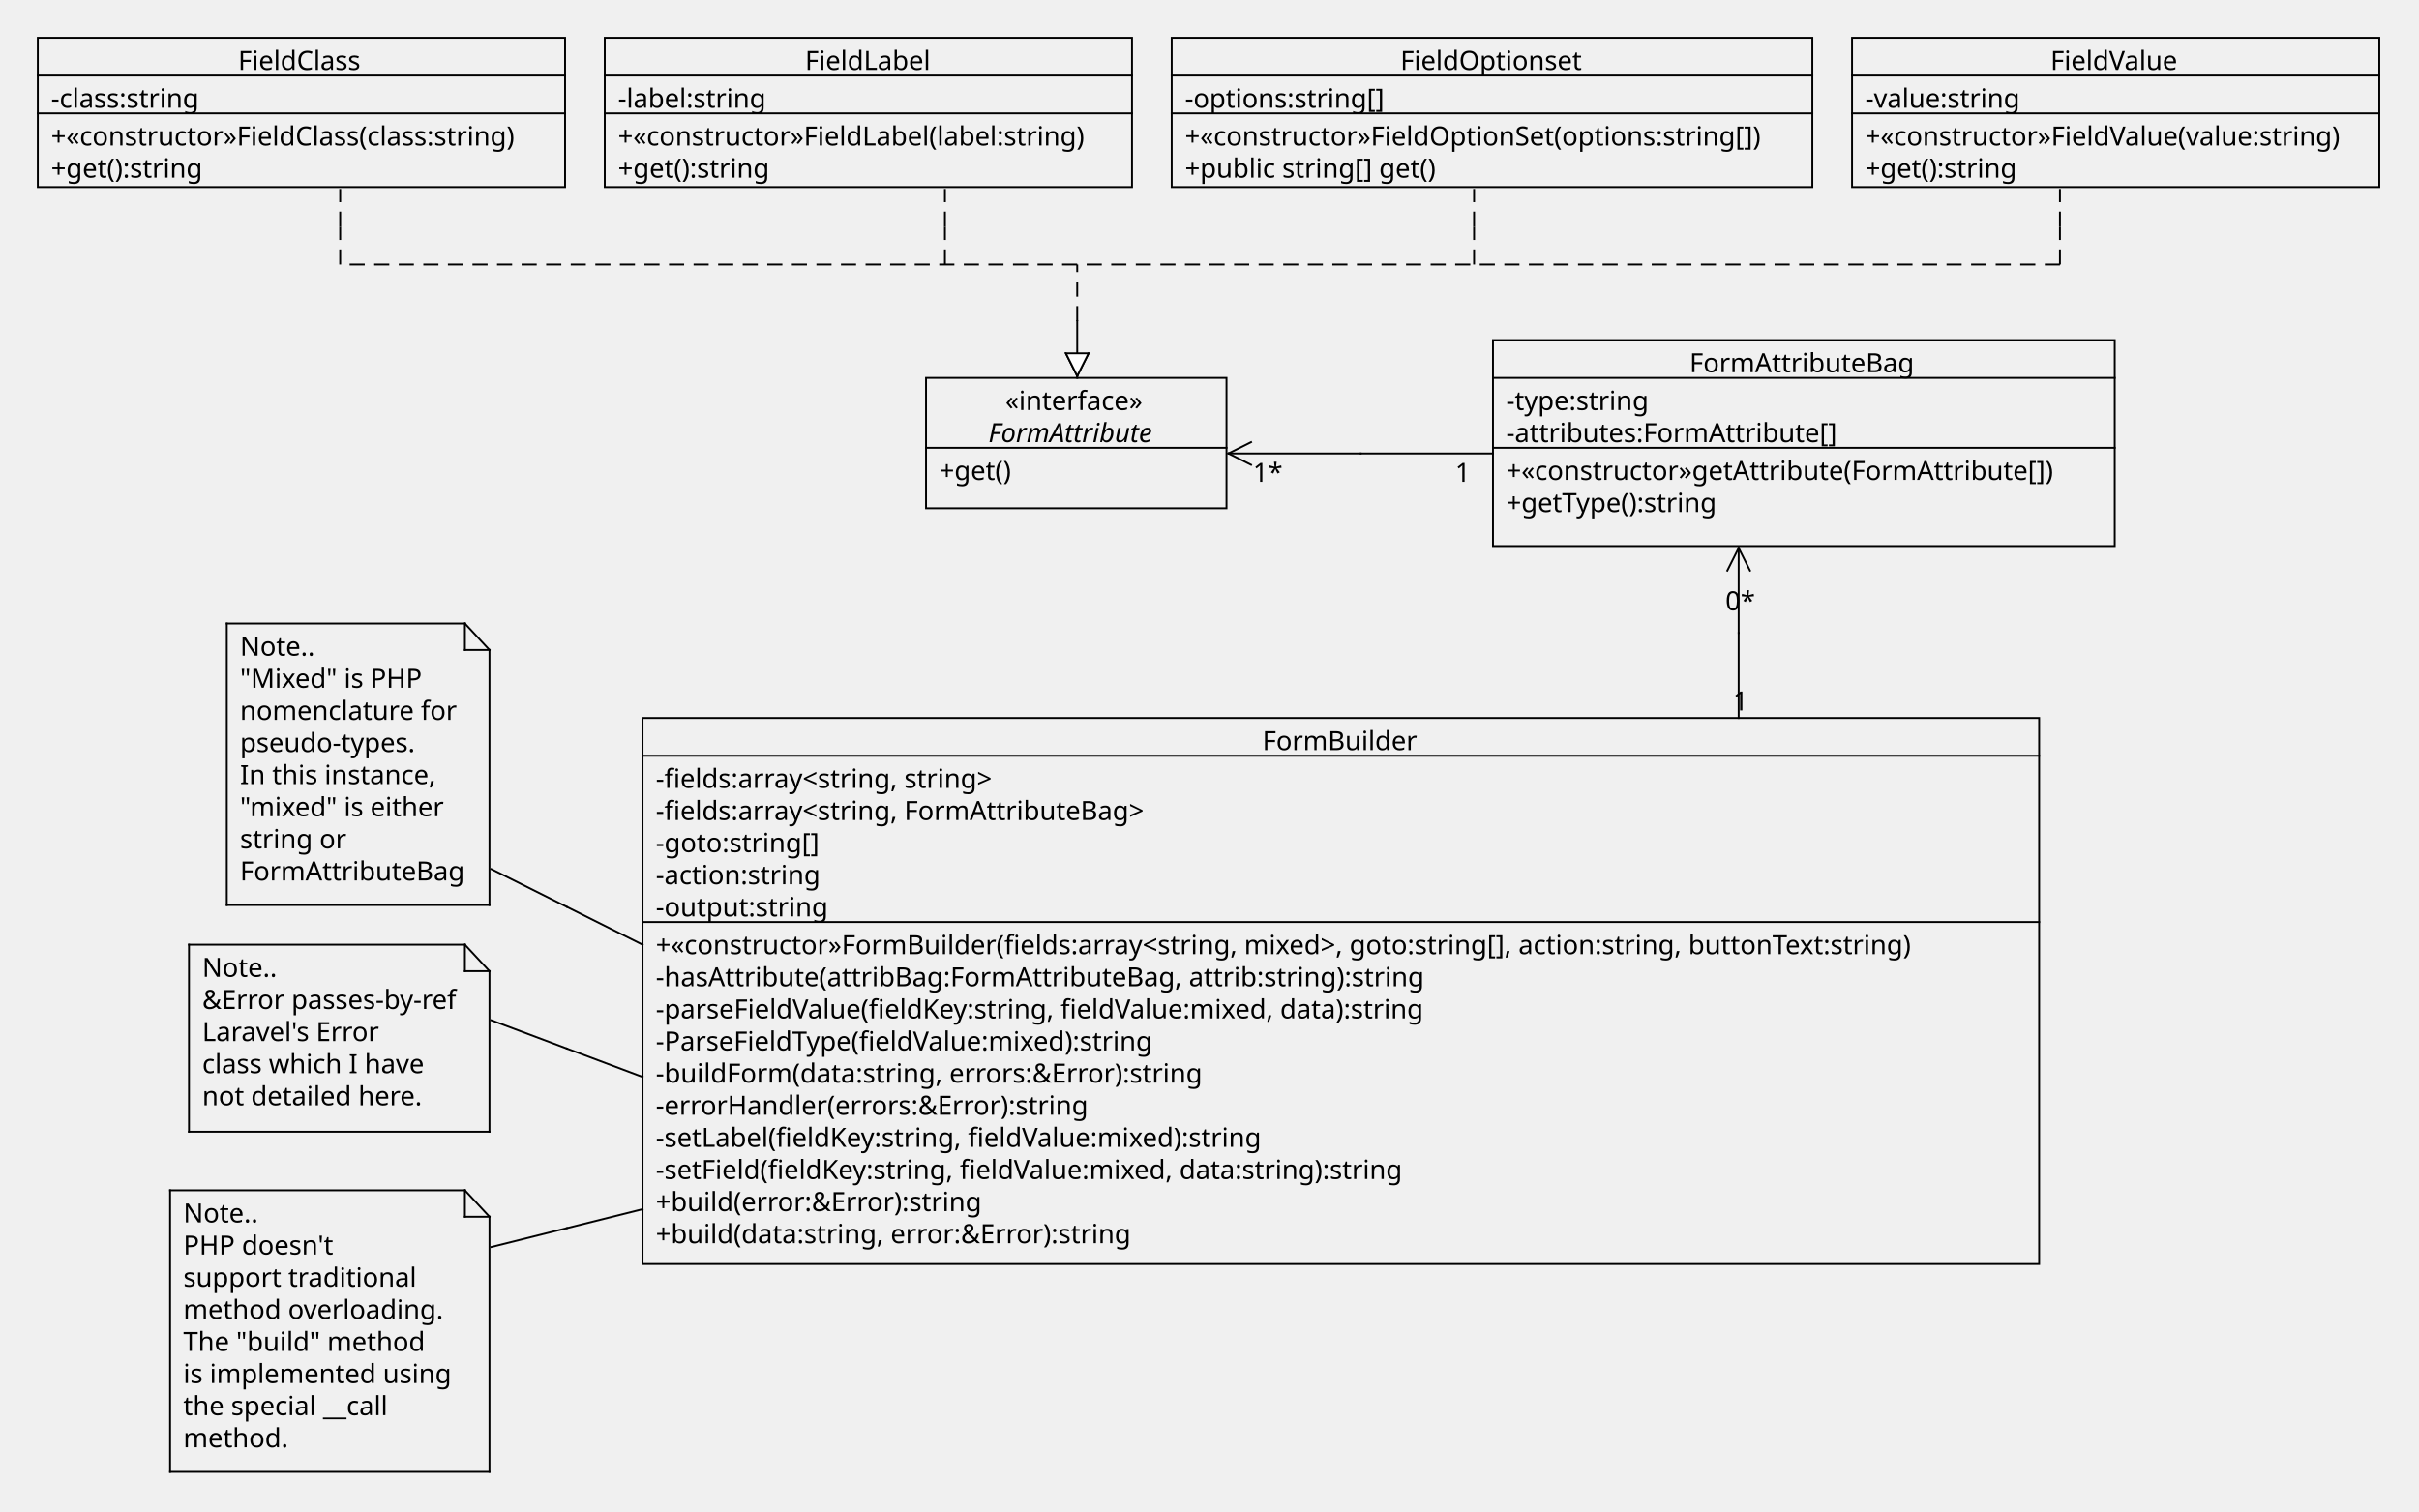
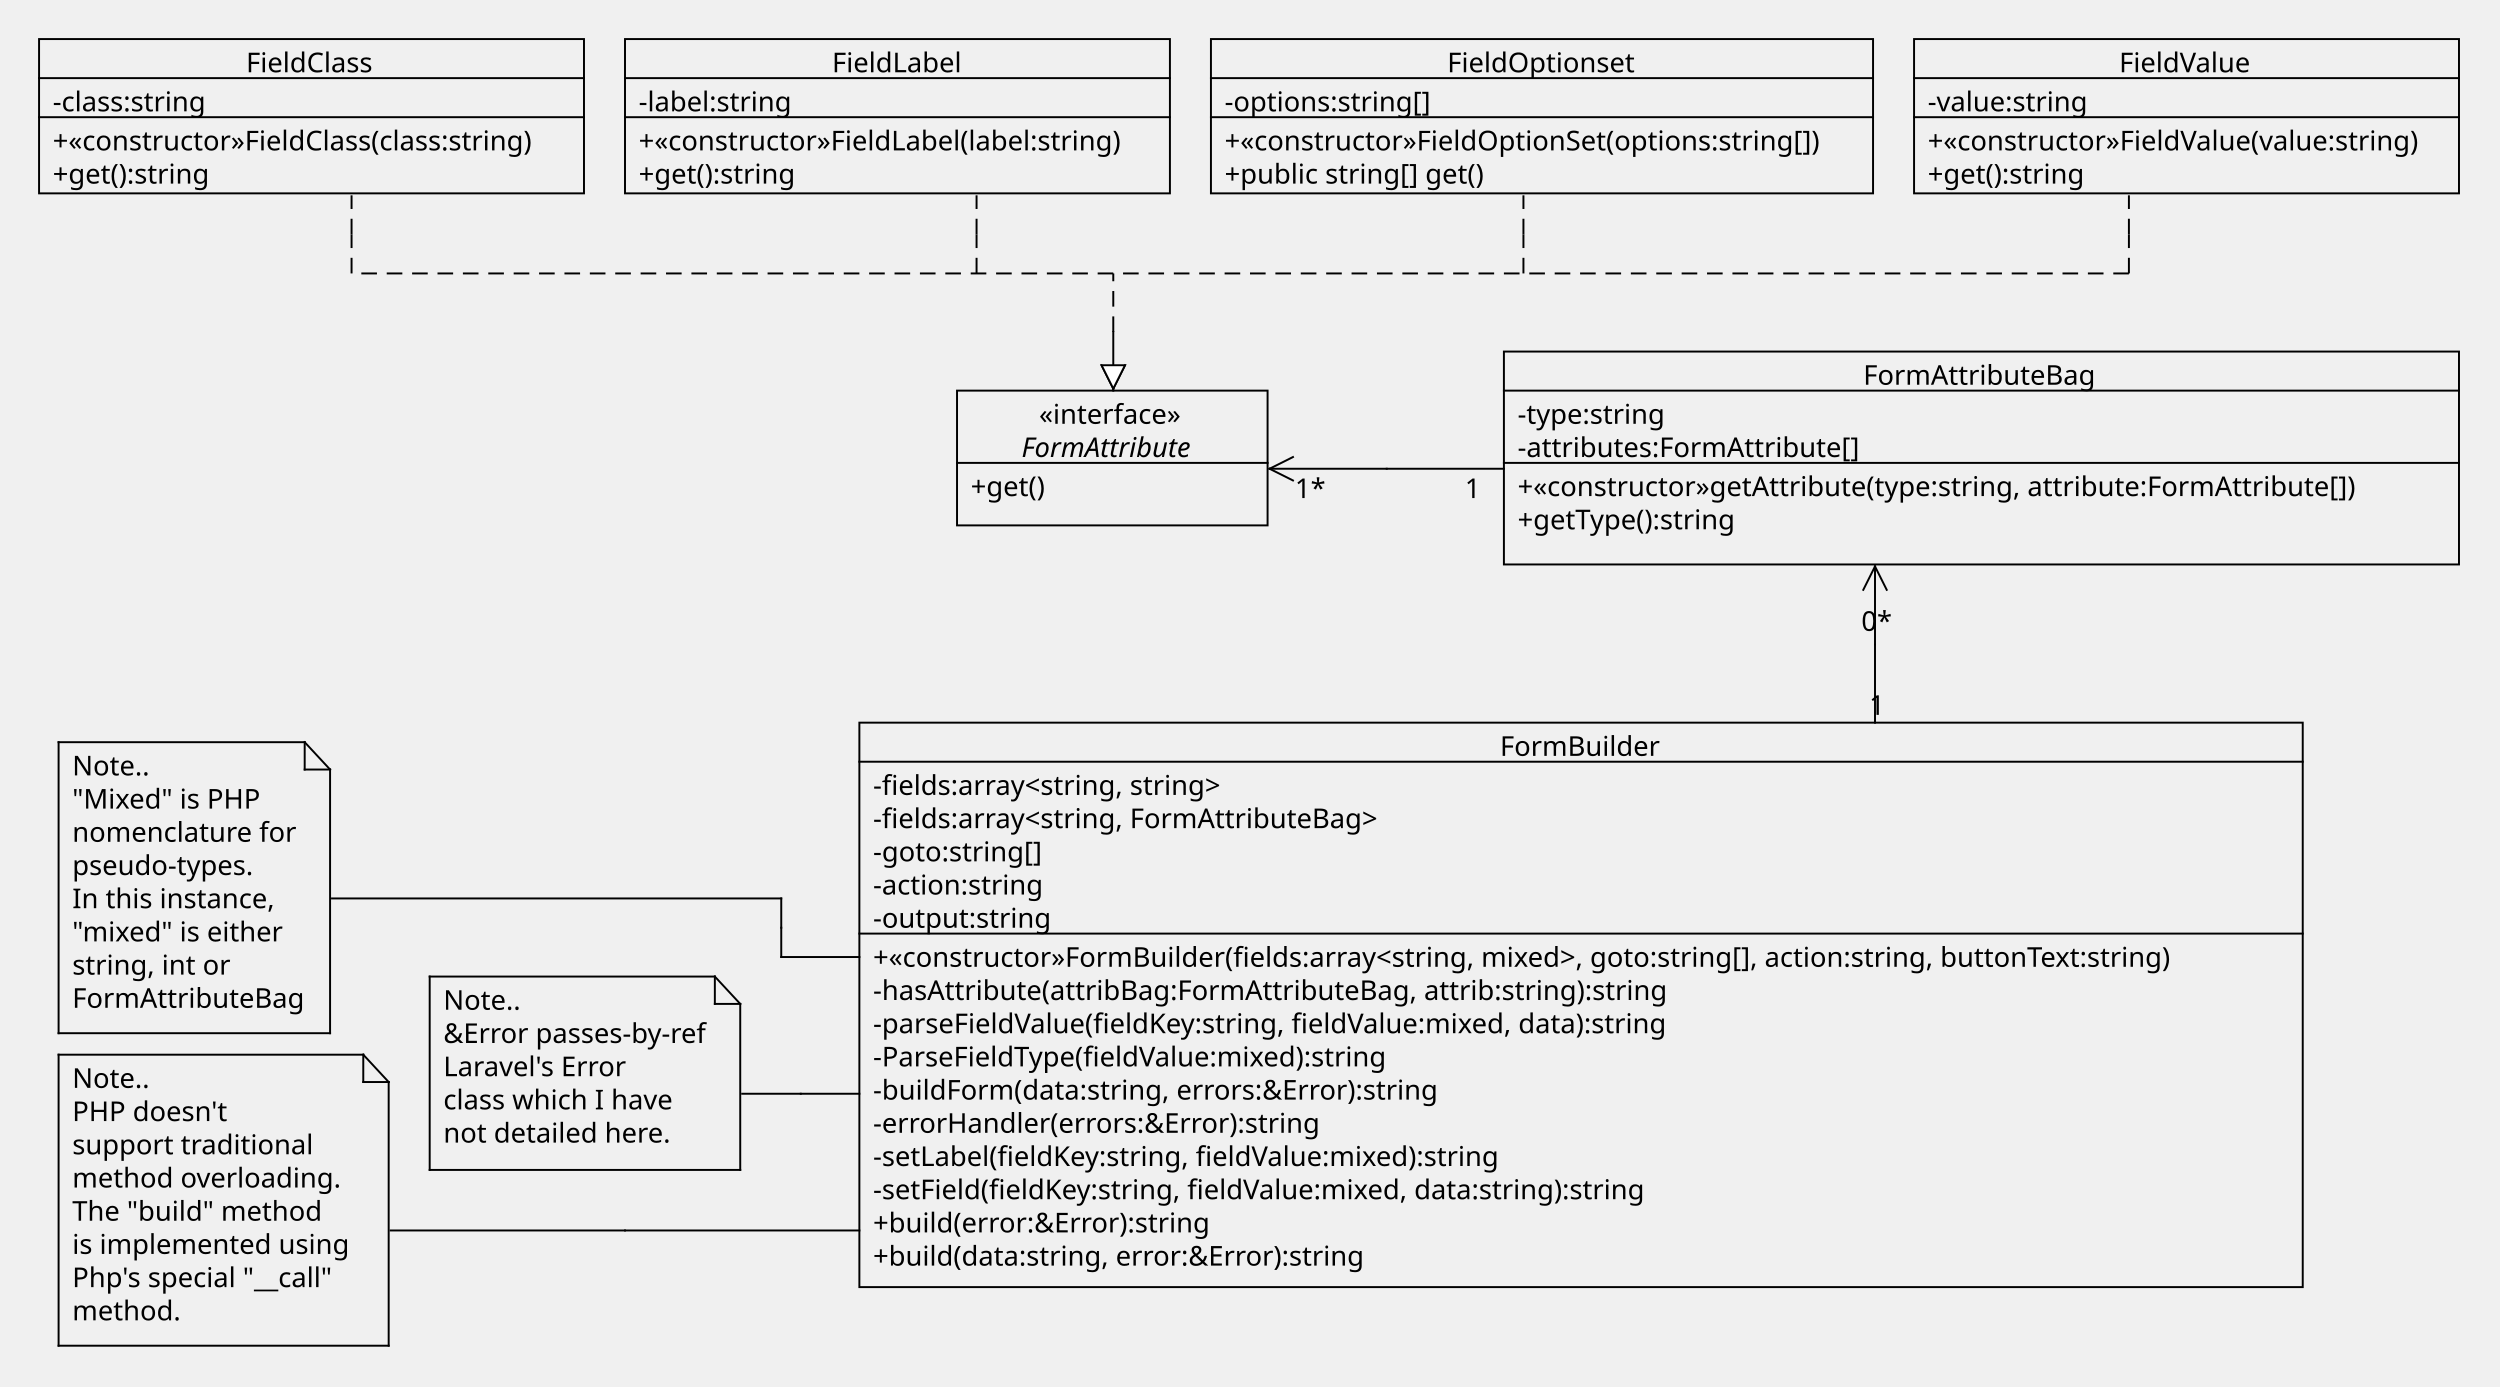
- <svg xmlns="http://www.w3.org/2000/svg" fill-opacity="1" color-rendering="auto" color-interpolation="auto" text-rendering="auto" stroke="black" stroke-linecap="square" width="1280" stroke-miterlimit="10" shape-rendering="auto" stroke-opacity="1" fill="black" stroke-dasharray="none" font-weight="normal" stroke-width="1" viewBox="30 480 1280 800" height="800" font-family="'Dialog'" font-style="normal" stroke-linejoin="miter" font-size="12" stroke-dashoffset="0" image-rendering="auto">
+ <svg xmlns="http://www.w3.org/2000/svg" fill-opacity="1" color-rendering="auto" color-interpolation="auto" text-rendering="auto" stroke="black" stroke-linecap="square" width="1280" stroke-miterlimit="10" shape-rendering="auto" stroke-opacity="1" fill="black" stroke-dasharray="none" font-weight="normal" stroke-width="1" viewBox="60 540 1280 710" height="710" font-family="'Dialog'" font-style="normal" stroke-linejoin="miter" font-size="12" stroke-dashoffset="0" image-rendering="auto">
  <defs id="genericDefs" />
  <g>
-     <g fill="white" font-size="14" font-family="sans-serif" transform="translate(520,680)" stroke="white">
+     <g fill="white" font-size="14" font-family="sans-serif" transform="translate(550,740)" stroke="white">
      <rect x="0" width="159" height="69" y="0" opacity="0" stroke="none" />
      <rect fill="none" x="0" width="159" height="69" y="0" stroke="black" />
      <text fill="black" x="42" xml:space="preserve" y="17" stroke="none">«interface»</text>
      <text fill="black" font-style="italic" x="33" xml:space="preserve" y="34" stroke="none">FormAttribute</text>
      <line y2="37" fill="none" x1="0" x2="159" stroke="black" y1="37" />
      <text fill="black" x="7" xml:space="preserve" y="54" stroke="none">+get()</text>
      <rect x="0" y="0" transform="translate(-170,-180)" width="279" height="79" opacity="0" stroke="none" />
      <rect x="0" y="0" transform="translate(-170,-180)" fill="none" width="279" height="79" stroke="black" />
      <text fill="black" x="106" xml:space="preserve" y="17" transform="translate(-170,-180)" stroke="none">FieldLabel</text>
      <line transform="translate(-170,-180)" fill="none" x1="0" x2="279" y1="20" y2="20" stroke="black" />
      <text fill="black" x="7" xml:space="preserve" y="37" transform="translate(-170,-180)" stroke="none">-label:string</text>
      <line transform="translate(-170,-180)" fill="none" x1="0" x2="279" y1="40" y2="40" stroke="black" />
      <text fill="black" x="7" xml:space="preserve" y="57" transform="translate(-170,-180)" stroke="none">+«constructor»FieldLabel(label:string)</text>
      <text fill="black" x="7" xml:space="preserve" y="74" transform="translate(-170,-180)" stroke="none">+get():string</text>
      <rect x="0" y="0" transform="translate(-470,-180)" width="279" height="79" opacity="0" stroke="none" />
      <rect x="0" y="0" transform="translate(-470,-180)" fill="none" width="279" height="79" stroke="black" />
      <text fill="black" x="106" xml:space="preserve" y="17" transform="translate(-470,-180)" stroke="none">FieldClass</text>
      <line transform="translate(-470,-180)" fill="none" x1="0" x2="279" y1="20" y2="20" stroke="black" />
      <text fill="black" x="7" xml:space="preserve" y="37" transform="translate(-470,-180)" stroke="none">-class:string</text>
      <line transform="translate(-470,-180)" fill="none" x1="0" x2="279" y1="40" y2="40" stroke="black" />
      <text fill="black" x="7" xml:space="preserve" y="57" transform="translate(-470,-180)" stroke="none">+«constructor»FieldClass(class:string)</text>
      <text fill="black" x="7" xml:space="preserve" y="74" transform="translate(-470,-180)" stroke="none">+get():string</text>
      <rect x="0" y="0" transform="translate(130,-180)" width="339" height="79" opacity="0" stroke="none" />
      <rect x="0" y="0" transform="translate(130,-180)" fill="none" width="339" height="79" stroke="black" />
      <text fill="black" x="121" xml:space="preserve" y="17" transform="translate(130,-180)" stroke="none">FieldOptionset</text>
      <line transform="translate(130,-180)" fill="none" x1="0" x2="339" y1="20" y2="20" stroke="black" />
      <text fill="black" x="7" xml:space="preserve" y="37" transform="translate(130,-180)" stroke="none">-options:string[]</text>
      <line transform="translate(130,-180)" fill="none" x1="0" x2="339" y1="40" y2="40" stroke="black" />
      <text fill="black" x="7" xml:space="preserve" y="57" transform="translate(130,-180)" stroke="none">+«constructor»FieldOptionSet(options:string[])</text>
      <text fill="black" x="7" xml:space="preserve" y="74" transform="translate(130,-180)" stroke="none">+public string[] get()</text>
      <rect x="0" y="0" transform="translate(490,-180)" width="279" height="79" opacity="0" stroke="none" />
      <rect x="0" y="0" transform="translate(490,-180)" fill="none" width="279" height="79" stroke="black" />
      <text fill="black" x="105" xml:space="preserve" y="17" transform="translate(490,-180)" stroke="none">FieldValue</text>
      <line transform="translate(490,-180)" fill="none" x1="0" x2="279" y1="20" y2="20" stroke="black" />
      <text fill="black" x="7" xml:space="preserve" y="37" transform="translate(490,-180)" stroke="none">-value:string</text>
      <line transform="translate(490,-180)" fill="none" x1="0" x2="279" y1="40" y2="40" stroke="black" />
      <text fill="black" x="7" xml:space="preserve" y="57" transform="translate(490,-180)" stroke="none">+«constructor»FieldValue(value:string)</text>
      <text fill="black" x="7" xml:space="preserve" y="74" transform="translate(490,-180)" stroke="none">+get():string</text>
    </g>
-     <g stroke-miterlimit="5" font-size="14" stroke-dasharray="8,5" font-family="sans-serif" transform="translate(180,590)" stroke-linecap="butt">
+     <g stroke-miterlimit="5" font-size="14" stroke-dasharray="8,5" font-family="sans-serif" transform="translate(210,650)" stroke-linecap="butt">
      <line y2="30" fill="none" x1="940" x2="485" y1="30" />
      <line y2="30" fill="none" x1="485" x2="30" y1="30" />
      <line stroke-linecap="square" transform="translate(390,0)" fill="none" x1="30" x2="30" y1="90" y2="60" stroke-dasharray="none" stroke-miterlimit="10" />
      <line y2="30" fill="none" x1="30" x2="30" transform="translate(390,0)" y1="60" />
      <line stroke-linecap="square" transform="translate(390,0)" fill="none" x1="30" x2="24" y1="89" y2="77" stroke-dasharray="none" stroke-miterlimit="10" />
      <line stroke-linecap="square" transform="translate(390,0)" fill="none" x1="30" x2="36" y1="89" y2="77" stroke-dasharray="none" stroke-miterlimit="10" />
    </g>
-     <g fill="white" font-size="14" font-family="sans-serif" transform="translate(570,590)" stroke="white">
+     <g fill="white" font-size="14" font-family="sans-serif" transform="translate(600,650)" stroke="white">
      <polygon points=" 30 89 24 77 36 77" stroke="none" />
      <polygon fill="none" points=" 30 89 24 77 36 77" stroke="black" />
    </g>
-     <g stroke-miterlimit="5" font-size="14" stroke-dasharray="8,5" font-family="sans-serif" transform="translate(180,550)" stroke-linecap="butt">
+     <g stroke-miterlimit="5" font-size="14" stroke-dasharray="8,5" font-family="sans-serif" transform="translate(210,610)" stroke-linecap="butt">
      <line y2="50" fill="none" x1="30" x2="30" y1="70" />
      <line y2="30" fill="none" x1="30" x2="30" y1="50" />
    </g>
-     <g fill="white" font-size="14" font-family="sans-serif" transform="translate(820,660)" stroke="white">
-       <rect x="0" width="329" height="109" y="0" opacity="0" stroke="none" />
-       <rect fill="none" x="0" width="329" height="109" y="0" stroke="black" />
-       <text fill="black" x="104" xml:space="preserve" y="17" stroke="none">FormAttributeBag</text>
-       <line y2="20" fill="none" x1="0" x2="329" stroke="black" y1="20" />
+     <g fill="white" font-size="14" font-family="sans-serif" transform="translate(830,720)" stroke="white">
+       <rect x="0" width="489" height="109" y="0" opacity="0" stroke="none" />
+       <rect fill="none" x="0" width="489" height="109" y="0" stroke="black" />
+       <text fill="black" x="184" xml:space="preserve" y="17" stroke="none">FormAttributeBag</text>
+       <line y2="20" fill="none" x1="0" x2="489" stroke="black" y1="20" />
      <text fill="black" x="7" xml:space="preserve" y="37" stroke="none">-type:string</text>
      <text fill="black" x="7" xml:space="preserve" y="54" stroke="none">-attributes:FormAttribute[]</text>
-       <line y2="57" fill="none" x1="0" x2="329" stroke="black" y1="57" />
-       <text fill="black" x="7" xml:space="preserve" y="74" stroke="none">+«constructor»getAttribute(FormAttribute[])</text>
+       <line y2="57" fill="none" x1="0" x2="489" stroke="black" y1="57" />
+       <text fill="black" x="7" xml:space="preserve" y="74" stroke="none">+«constructor»getAttribute(type:string, attribute:FormAttribute[])</text>
      <text fill="black" x="7" xml:space="preserve" y="91" stroke="none">+getType():string</text>
-       <line transform="translate(-170,30)" fill="none" x1="170" x2="100" y1="30" y2="30" stroke="black" />
-       <line transform="translate(-170,30)" fill="none" x1="100" x2="30" y1="30" y2="30" stroke="black" />
-       <text fill="black" x="150" xml:space="preserve" y="45" transform="translate(-170,30)" stroke="none">1</text>
-       <line transform="translate(-170,30)" fill="none" x1="30" x2="42" y1="30" y2="24" stroke="black" />
-       <line transform="translate(-170,30)" fill="none" x1="30" x2="42" y1="30" y2="36" stroke="black" />
-       <text fill="black" x="43" xml:space="preserve" y="45" transform="translate(-170,30)" stroke="none">1*</text>
+       <line transform="translate(-150,30)" fill="none" x1="150" x2="90" y1="30" y2="30" stroke="black" />
+       <line transform="translate(-150,30)" fill="none" x1="90" x2="30" y1="30" y2="30" stroke="black" />
+       <text fill="black" x="130" xml:space="preserve" y="45" transform="translate(-150,30)" stroke="none">1</text>
+       <line transform="translate(-150,30)" fill="none" x1="30" x2="42" y1="30" y2="24" stroke="black" />
+       <line transform="translate(-150,30)" fill="none" x1="30" x2="42" y1="30" y2="36" stroke="black" />
+       <text fill="black" x="43" xml:space="preserve" y="45" transform="translate(-150,30)" stroke="none">1*</text>
    </g>
-     <g stroke-miterlimit="5" font-size="14" stroke-dasharray="8,5" font-family="sans-serif" transform="translate(500,550)" stroke-linecap="butt">
+     <g stroke-miterlimit="5" font-size="14" stroke-dasharray="8,5" font-family="sans-serif" transform="translate(530,610)" stroke-linecap="butt">
      <line y2="50" fill="none" x1="30" x2="30" y1="70" />
      <line y2="30" fill="none" x1="30" x2="30" y1="50" />
      <line y2="50" fill="none" x1="30" x2="30" transform="translate(280,0)" y1="70" />
      <line y2="30" fill="none" x1="30" x2="30" transform="translate(280,0)" y1="50" />
      <line y2="50" fill="none" x1="30" x2="30" transform="translate(590,0)" y1="70" />
      <line y2="30" fill="none" x1="30" x2="30" transform="translate(590,0)" y1="50" />
-       <line stroke-linecap="square" transform="translate(420,190)" fill="none" x1="30" x2="30" y1="120" y2="75" stroke-dasharray="none" stroke-miterlimit="10" />
-       <line stroke-linecap="square" transform="translate(420,190)" fill="none" x1="30" x2="30" y1="75" y2="30" stroke-dasharray="none" stroke-miterlimit="10" />
-       <text x="27" stroke-linecap="square" y="116" transform="translate(420,190)" stroke-dasharray="none" stroke="none" stroke-miterlimit="10" xml:space="preserve">1</text>
-       <line stroke-linecap="square" transform="translate(420,190)" fill="none" x1="30" x2="36" y1="30" y2="42" stroke-dasharray="none" stroke-miterlimit="10" />
-       <line stroke-linecap="square" transform="translate(420,190)" fill="none" x1="30" x2="24" y1="30" y2="42" stroke-dasharray="none" stroke-miterlimit="10" />
-       <text x="23" stroke-linecap="square" y="63" transform="translate(420,190)" stroke-dasharray="none" stroke="none" stroke-miterlimit="10" xml:space="preserve">0*</text>
+       <line stroke-linecap="square" transform="translate(460,190)" fill="none" x1="30" x2="30" y1="110" y2="70" stroke-dasharray="none" stroke-miterlimit="10" />
+       <line stroke-linecap="square" transform="translate(460,190)" fill="none" x1="30" x2="30" y1="70" y2="30" stroke-dasharray="none" stroke-miterlimit="10" />
+       <text x="27" stroke-linecap="square" y="106" transform="translate(460,190)" stroke-dasharray="none" stroke="none" stroke-miterlimit="10" xml:space="preserve">1</text>
+       <line stroke-linecap="square" transform="translate(460,190)" fill="none" x1="30" x2="36" y1="30" y2="42" stroke-dasharray="none" stroke-miterlimit="10" />
+       <line stroke-linecap="square" transform="translate(460,190)" fill="none" x1="30" x2="24" y1="30" y2="42" stroke-dasharray="none" stroke-miterlimit="10" />
+       <text x="23" stroke-linecap="square" y="63" transform="translate(460,190)" stroke-dasharray="none" stroke="none" stroke-miterlimit="10" xml:space="preserve">0*</text>
    </g>
-     <g fill="white" font-size="14" font-family="sans-serif" transform="translate(370,860)" stroke="white">
+     <g fill="white" font-size="14" font-family="sans-serif" transform="translate(500,910)" stroke="white">
      <rect x="0" width="739" height="289" y="0" opacity="0" stroke="none" />
      <rect fill="none" x="0" width="739" height="289" y="0" stroke="black" />
      <text fill="black" x="328" xml:space="preserve" y="17" stroke="none">FormBuilder</text>
      <line y2="20" fill="none" x1="0" x2="739" stroke="black" y1="20" />
      <text fill="black" x="7" xml:space="preserve" y="37" stroke="none">-fields:array&lt;string, string&gt;</text>
      <text fill="black" x="7" xml:space="preserve" y="54" stroke="none">-fields:array&lt;string, FormAttributeBag&gt;</text>
      <text fill="black" x="7" xml:space="preserve" y="71" stroke="none">-goto:string[]</text>
      <text fill="black" x="7" xml:space="preserve" y="88" stroke="none">-action:string</text>
      <text fill="black" x="7" xml:space="preserve" y="105" stroke="none">-output:string</text>
      <line y2="108" fill="none" x1="0" x2="739" stroke="black" y1="108" />
      <text fill="black" x="7" xml:space="preserve" y="125" stroke="none">+«constructor»FormBuilder(fields:array&lt;string, mixed&gt;, goto:string[], action:string, buttonText:string)</text>
      <text fill="black" x="7" xml:space="preserve" y="142" stroke="none">-hasAttribute(attribBag:FormAttributeBag, attrib:string):string</text>
      <text fill="black" x="7" xml:space="preserve" y="159" stroke="none">-parseFieldValue(fieldKey:string, fieldValue:mixed, data):string</text>
      <text fill="black" x="7" xml:space="preserve" y="176" stroke="none">-ParseFieldType(fieldValue:mixed):string</text>
      <text fill="black" x="7" xml:space="preserve" y="193" stroke="none">-buildForm(data:string, errors:&amp;Error):string</text>
      <text fill="black" x="7" xml:space="preserve" y="210" stroke="none">-errorHandler(errors:&amp;Error):string</text>
      <text fill="black" x="7" xml:space="preserve" y="227" stroke="none">-setLabel(fieldKey:string, fieldValue:mixed):string</text>
      <text fill="black" x="7" xml:space="preserve" y="244" stroke="none">-setField(fieldKey:string, fieldValue:mixed, data:string):string</text>
      <text fill="black" x="7" xml:space="preserve" y="261" stroke="none">+build(error:&amp;Error):string</text>
      <text fill="black" x="7" xml:space="preserve" y="278" stroke="none">+build(data:string, error:&amp;Error):string</text>
-       <polygon transform="translate(-220,-50)" points=" 0 0 126 0 126 0 139 14 139 14 139 149 139 149 0 149 0 149 0 0" opacity="0" stroke="none" />
-       <text fill="black" x="7" xml:space="preserve" y="17" transform="translate(-220,-50)" stroke="none">Note..</text>
-       <text fill="black" x="7" xml:space="preserve" y="34" transform="translate(-220,-50)" stroke="none">"Mixed" is PHP</text>
-       <text fill="black" x="7" xml:space="preserve" y="51" transform="translate(-220,-50)" stroke="none">nomenclature for</text>
-       <text fill="black" x="7" xml:space="preserve" y="68" transform="translate(-220,-50)" stroke="none">pseudo-types.</text>
-       <text fill="black" x="7" xml:space="preserve" y="85" transform="translate(-220,-50)" stroke="none">In this instance,</text>
-       <text fill="black" x="7" xml:space="preserve" y="102" transform="translate(-220,-50)" stroke="none">"mixed" is either</text>
-       <text fill="black" x="7" xml:space="preserve" y="119" transform="translate(-220,-50)" stroke="none">string or </text>
-       <text fill="black" x="7" xml:space="preserve" y="136" transform="translate(-220,-50)" stroke="none">FormAttributeBag</text>
-       <line transform="translate(-220,-50)" fill="none" x1="0" x2="126" y1="0" y2="0" stroke="black" />
-       <line transform="translate(-220,-50)" fill="none" x1="126" x2="139" y1="0" y2="14" stroke="black" />
-       <line transform="translate(-220,-50)" fill="none" x1="139" x2="139" y1="14" y2="149" stroke="black" />
-       <line transform="translate(-220,-50)" fill="none" x1="139" x2="0" y1="149" y2="149" stroke="black" />
-       <line transform="translate(-220,-50)" fill="none" x1="0" x2="0" y1="149" y2="0" stroke="black" />
-       <line transform="translate(-220,-50)" fill="none" x1="126" x2="126" y1="0" y2="14" stroke="black" />
-       <line transform="translate(-220,-50)" fill="none" x1="126" x2="139" y1="14" y2="14" stroke="black" />
-       <line transform="translate(-110,50)" fill="none" x1="30" x2="70" y1="30" y2="50" stroke="black" />
-       <line transform="translate(-110,50)" fill="none" x1="70" x2="110" y1="50" y2="70" stroke="black" />
-       <polygon transform="translate(-240,120)" points=" 0 0 146 0 146 0 159 14 159 14 159 99 159 99 0 99 0 99 0 0" opacity="0" stroke="none" />
-       <text fill="black" x="7" xml:space="preserve" y="17" transform="translate(-240,120)" stroke="none">Note..</text>
-       <text fill="black" x="7" xml:space="preserve" y="34" transform="translate(-240,120)" stroke="none">&amp;Error passes-by-ref</text>
-       <text fill="black" x="7" xml:space="preserve" y="51" transform="translate(-240,120)" stroke="none">Laravel's Error</text>
-       <text fill="black" x="7" xml:space="preserve" y="68" transform="translate(-240,120)" stroke="none">class which I have</text>
-       <text fill="black" x="7" xml:space="preserve" y="85" transform="translate(-240,120)" stroke="none">not detailed here.</text>
-       <line transform="translate(-240,120)" fill="none" x1="0" x2="146" y1="0" y2="0" stroke="black" />
-       <line transform="translate(-240,120)" fill="none" x1="146" x2="159" y1="0" y2="14" stroke="black" />
-       <line transform="translate(-240,120)" fill="none" x1="159" x2="159" y1="14" y2="99" stroke="black" />
-       <line transform="translate(-240,120)" fill="none" x1="159" x2="0" y1="99" y2="99" stroke="black" />
-       <line transform="translate(-240,120)" fill="none" x1="0" x2="0" y1="99" y2="0" stroke="black" />
-       <line transform="translate(-240,120)" fill="none" x1="146" x2="146" y1="0" y2="14" stroke="black" />
-       <line transform="translate(-240,120)" fill="none" x1="146" x2="159" y1="14" y2="14" stroke="black" />
-       <line transform="translate(-110,130)" fill="none" x1="30" x2="70" y1="30" y2="45" stroke="black" />
-       <line transform="translate(-110,130)" fill="none" x1="70" x2="110" y1="45" y2="60" stroke="black" />
-       <polygon transform="translate(-250,250)" points=" 0 0 156 0 156 0 169 14 169 14 169 149 169 149 0 149 0 149 0 0" opacity="0" stroke="none" />
-       <text fill="black" x="7" xml:space="preserve" y="17" transform="translate(-250,250)" stroke="none">Note..</text>
-       <text fill="black" x="7" xml:space="preserve" y="34" transform="translate(-250,250)" stroke="none">PHP doesn't </text>
-       <text fill="black" x="7" xml:space="preserve" y="51" transform="translate(-250,250)" stroke="none">support traditional</text>
-       <text fill="black" x="7" xml:space="preserve" y="68" transform="translate(-250,250)" stroke="none">method overloading.</text>
-       <text fill="black" x="7" xml:space="preserve" y="85" transform="translate(-250,250)" stroke="none">The "build" method</text>
-       <text fill="black" x="7" xml:space="preserve" y="102" transform="translate(-250,250)" stroke="none">is implemented using</text>
-       <text fill="black" x="7" xml:space="preserve" y="119" transform="translate(-250,250)" stroke="none">the special __call</text>
-       <text fill="black" x="7" xml:space="preserve" y="136" transform="translate(-250,250)" stroke="none">method.</text>
-       <line transform="translate(-250,250)" fill="none" x1="0" x2="156" y1="0" y2="0" stroke="black" />
-       <line transform="translate(-250,250)" fill="none" x1="156" x2="169" y1="0" y2="14" stroke="black" />
-       <line transform="translate(-250,250)" fill="none" x1="169" x2="169" y1="14" y2="149" stroke="black" />
-       <line transform="translate(-250,250)" fill="none" x1="169" x2="0" y1="149" y2="149" stroke="black" />
-       <line transform="translate(-250,250)" fill="none" x1="0" x2="0" y1="149" y2="0" stroke="black" />
-       <line transform="translate(-250,250)" fill="none" x1="156" x2="156" y1="0" y2="14" stroke="black" />
-       <line transform="translate(-250,250)" fill="none" x1="156" x2="169" y1="14" y2="14" stroke="black" />
-       <line transform="translate(-110,230)" fill="none" x1="30" x2="70" y1="50" y2="40" stroke="black" />
-       <line transform="translate(-110,230)" fill="none" x1="70" x2="110" y1="40" y2="30" stroke="black" />
+       <polygon transform="translate(-410,10)" points=" 0 0 126 0 126 0 139 14 139 14 139 149 139 149 0 149 0 149 0 0" opacity="0" stroke="none" />
+       <text fill="black" x="7" xml:space="preserve" y="17" transform="translate(-410,10)" stroke="none">Note..</text>
+       <text fill="black" x="7" xml:space="preserve" y="34" transform="translate(-410,10)" stroke="none">"Mixed" is PHP</text>
+       <text fill="black" x="7" xml:space="preserve" y="51" transform="translate(-410,10)" stroke="none">nomenclature for</text>
+       <text fill="black" x="7" xml:space="preserve" y="68" transform="translate(-410,10)" stroke="none">pseudo-types.</text>
+       <text fill="black" x="7" xml:space="preserve" y="85" transform="translate(-410,10)" stroke="none">In this instance,</text>
+       <text fill="black" x="7" xml:space="preserve" y="102" transform="translate(-410,10)" stroke="none">"mixed" is either</text>
+       <text fill="black" x="7" xml:space="preserve" y="119" transform="translate(-410,10)" stroke="none">string, int or </text>
+       <text fill="black" x="7" xml:space="preserve" y="136" transform="translate(-410,10)" stroke="none">FormAttributeBag</text>
+       <line transform="translate(-410,10)" fill="none" x1="0" x2="126" y1="0" y2="0" stroke="black" />
+       <line transform="translate(-410,10)" fill="none" x1="126" x2="139" y1="0" y2="14" stroke="black" />
+       <line transform="translate(-410,10)" fill="none" x1="139" x2="139" y1="14" y2="149" stroke="black" />
+       <line transform="translate(-410,10)" fill="none" x1="139" x2="0" y1="149" y2="149" stroke="black" />
+       <line transform="translate(-410,10)" fill="none" x1="0" x2="0" y1="149" y2="0" stroke="black" />
+       <line transform="translate(-410,10)" fill="none" x1="126" x2="126" y1="0" y2="14" stroke="black" />
+       <line transform="translate(-410,10)" fill="none" x1="126" x2="139" y1="14" y2="14" stroke="black" />
+       <line transform="translate(-300,60)" fill="none" x1="30" x2="260" y1="30" y2="30" stroke="black" />
+       <line transform="translate(-300,60)" fill="none" x1="260" x2="260" y1="30" y2="45" stroke="black" />
+       <line transform="translate(-300,60)" fill="none" x1="260" x2="260" y1="45" y2="60" stroke="black" />
+       <line transform="translate(-300,60)" fill="none" x1="260" x2="300" y1="60" y2="60" stroke="black" />
+       <polygon transform="translate(-220,130)" points=" 0 0 146 0 146 0 159 14 159 14 159 99 159 99 0 99 0 99 0 0" opacity="0" stroke="none" />
+       <text fill="black" x="7" xml:space="preserve" y="17" transform="translate(-220,130)" stroke="none">Note..</text>
+       <text fill="black" x="7" xml:space="preserve" y="34" transform="translate(-220,130)" stroke="none">&amp;Error passes-by-ref</text>
+       <text fill="black" x="7" xml:space="preserve" y="51" transform="translate(-220,130)" stroke="none">Laravel's Error</text>
+       <text fill="black" x="7" xml:space="preserve" y="68" transform="translate(-220,130)" stroke="none">class which I have</text>
+       <text fill="black" x="7" xml:space="preserve" y="85" transform="translate(-220,130)" stroke="none">not detailed here.</text>
+       <line transform="translate(-220,130)" fill="none" x1="0" x2="146" y1="0" y2="0" stroke="black" />
+       <line transform="translate(-220,130)" fill="none" x1="146" x2="159" y1="0" y2="14" stroke="black" />
+       <line transform="translate(-220,130)" fill="none" x1="159" x2="159" y1="14" y2="99" stroke="black" />
+       <line transform="translate(-220,130)" fill="none" x1="159" x2="0" y1="99" y2="99" stroke="black" />
+       <line transform="translate(-220,130)" fill="none" x1="0" x2="0" y1="99" y2="0" stroke="black" />
+       <line transform="translate(-220,130)" fill="none" x1="146" x2="146" y1="0" y2="14" stroke="black" />
+       <line transform="translate(-220,130)" fill="none" x1="146" x2="159" y1="14" y2="14" stroke="black" />
+       <line transform="translate(-90,160)" fill="none" x1="30" x2="60" y1="30" y2="30" stroke="black" />
+       <line transform="translate(-90,160)" fill="none" x1="60" x2="90" y1="30" y2="30" stroke="black" />
+       <polygon transform="translate(-410,170)" points=" 0 0 156 0 156 0 169 14 169 14 169 149 169 149 0 149 0 149 0 0" opacity="0" stroke="none" />
+       <text fill="black" x="7" xml:space="preserve" y="17" transform="translate(-410,170)" stroke="none">Note..</text>
+       <text fill="black" x="7" xml:space="preserve" y="34" transform="translate(-410,170)" stroke="none">PHP doesn't </text>
+       <text fill="black" x="7" xml:space="preserve" y="51" transform="translate(-410,170)" stroke="none">support traditional</text>
+       <text fill="black" x="7" xml:space="preserve" y="68" transform="translate(-410,170)" stroke="none">method overloading.</text>
+       <text fill="black" x="7" xml:space="preserve" y="85" transform="translate(-410,170)" stroke="none">The "build" method</text>
+       <text fill="black" x="7" xml:space="preserve" y="102" transform="translate(-410,170)" stroke="none">is implemented using</text>
+       <text fill="black" x="7" xml:space="preserve" y="119" transform="translate(-410,170)" stroke="none">Php's special "__call"</text>
+       <text fill="black" x="7" xml:space="preserve" y="136" transform="translate(-410,170)" stroke="none">method.</text>
+       <line transform="translate(-410,170)" fill="none" x1="0" x2="156" y1="0" y2="0" stroke="black" />
+       <line transform="translate(-410,170)" fill="none" x1="156" x2="169" y1="0" y2="14" stroke="black" />
+       <line transform="translate(-410,170)" fill="none" x1="169" x2="169" y1="14" y2="149" stroke="black" />
+       <line transform="translate(-410,170)" fill="none" x1="169" x2="0" y1="149" y2="149" stroke="black" />
+       <line transform="translate(-410,170)" fill="none" x1="0" x2="0" y1="149" y2="0" stroke="black" />
+       <line transform="translate(-410,170)" fill="none" x1="156" x2="156" y1="0" y2="14" stroke="black" />
+       <line transform="translate(-410,170)" fill="none" x1="156" x2="169" y1="14" y2="14" stroke="black" />
+       <line transform="translate(-270,230)" fill="none" x1="30" x2="150" y1="30" y2="30" stroke="black" />
+       <line transform="translate(-270,230)" fill="none" x1="150" x2="270" y1="30" y2="30" stroke="black" />
    </g>
  </g>
</svg>
